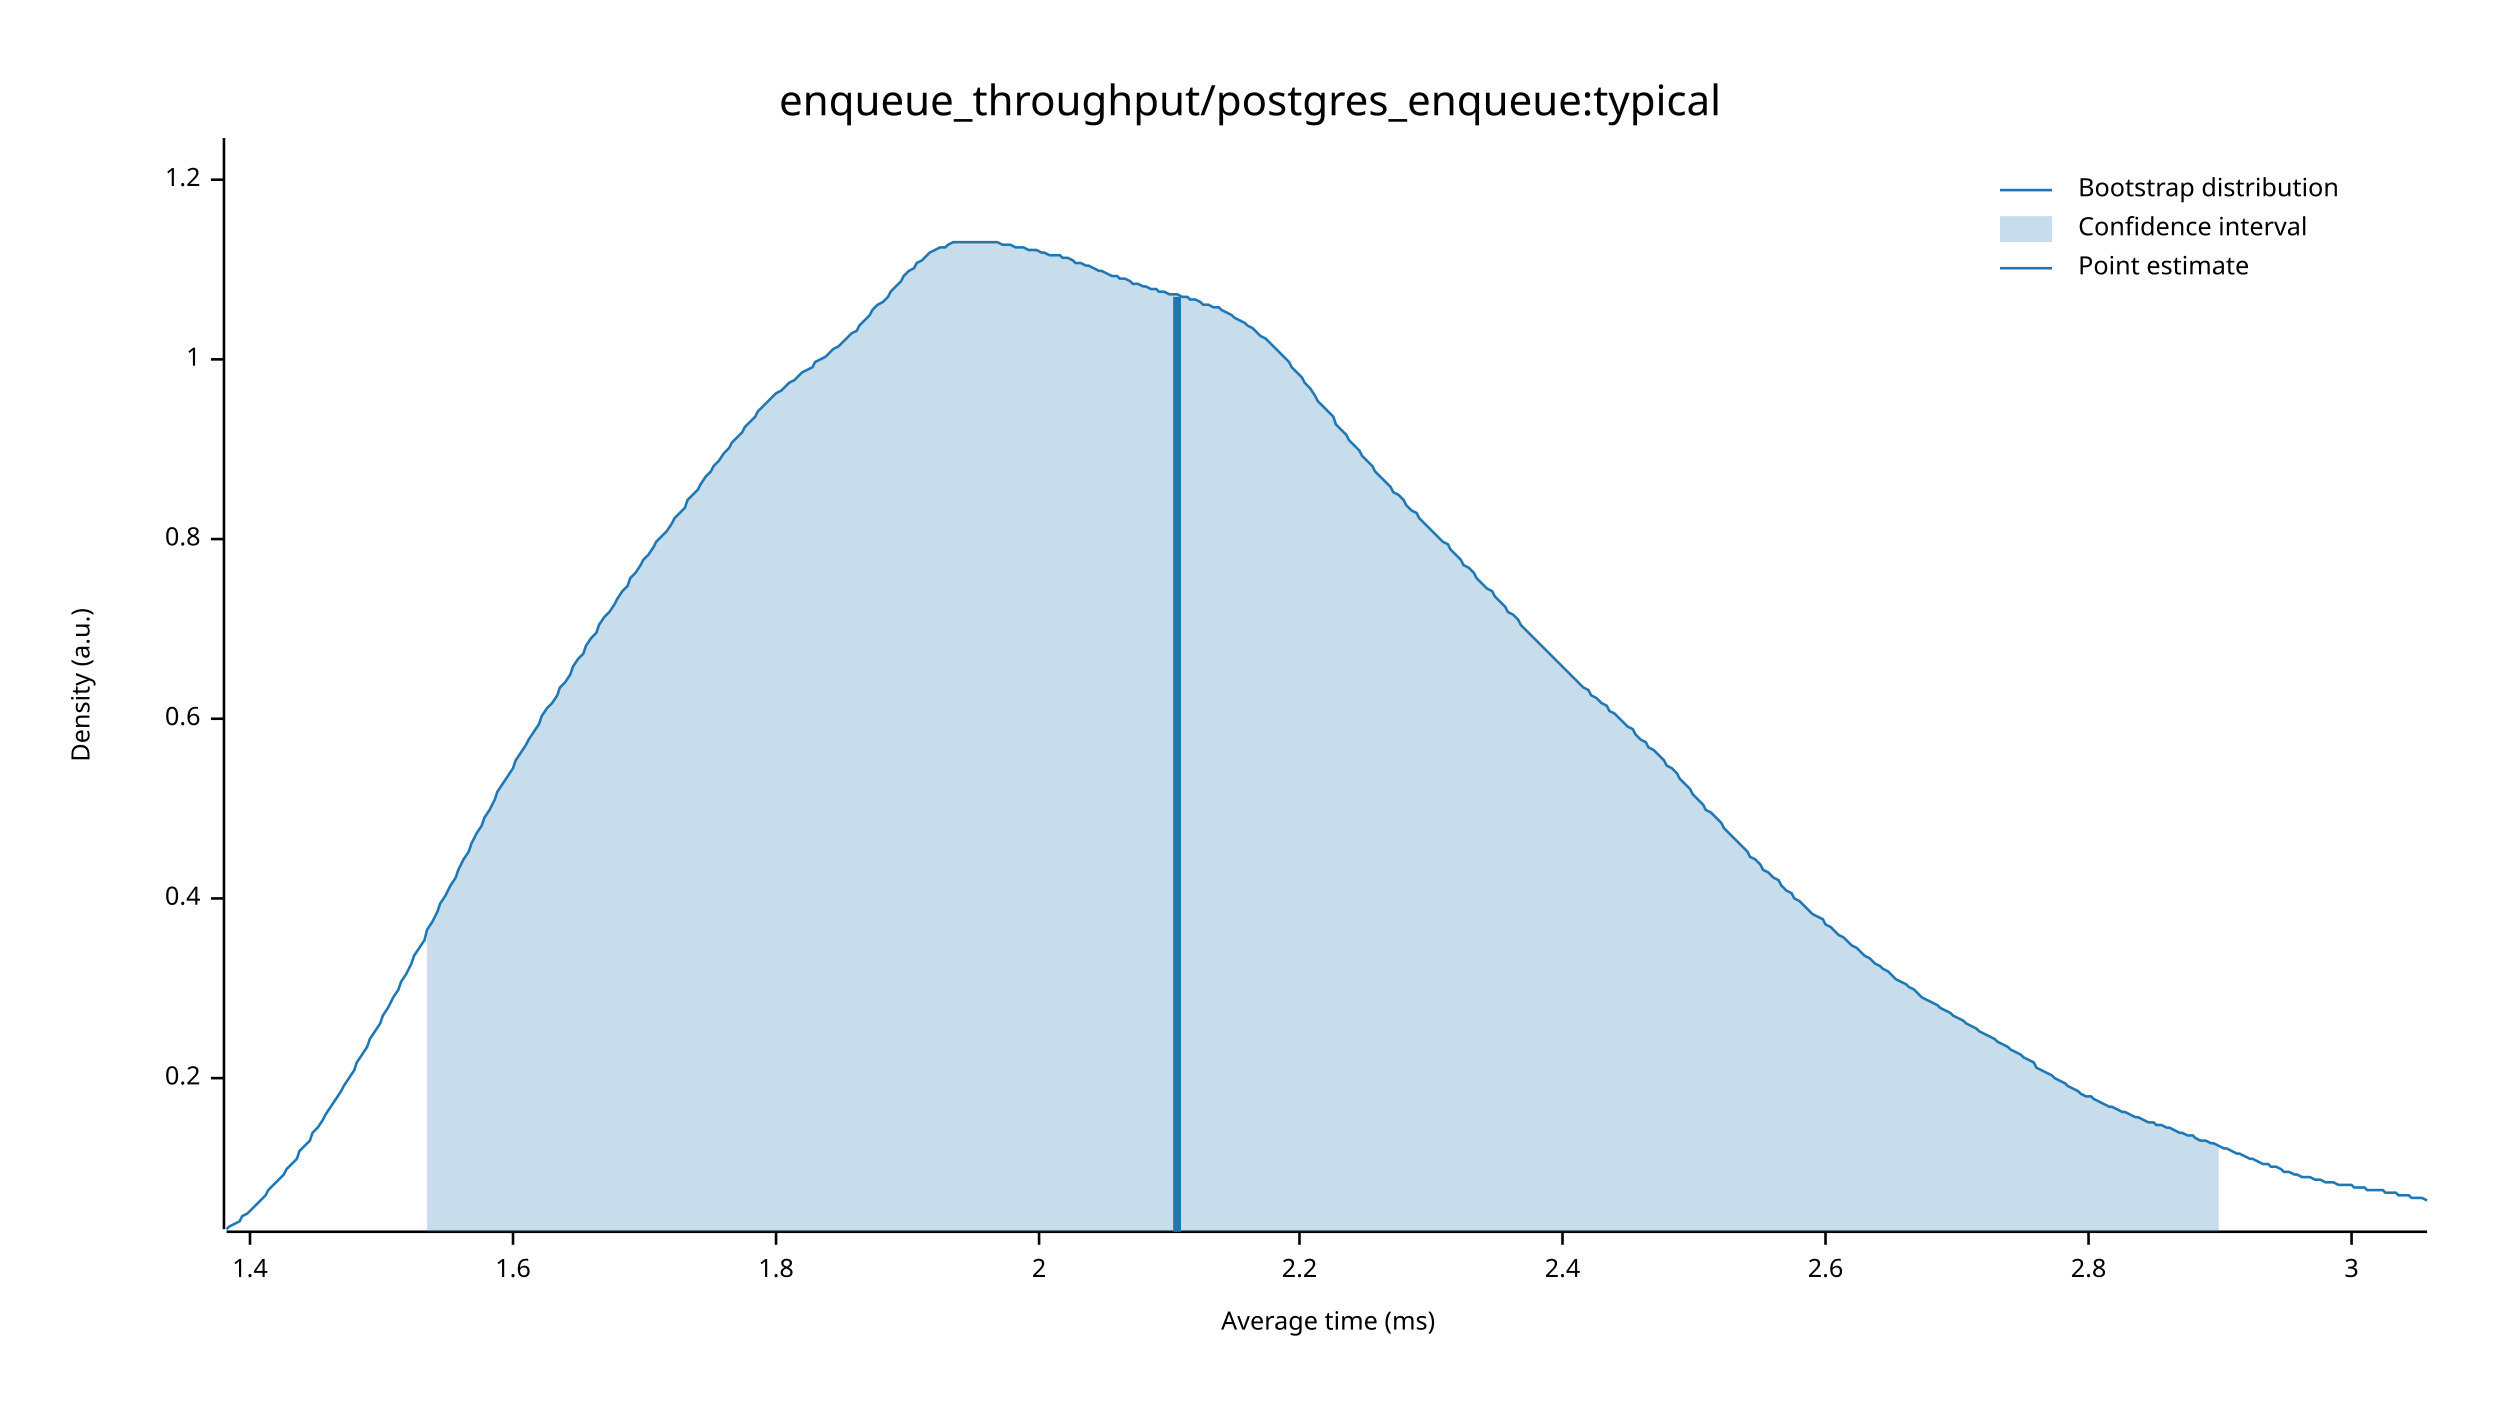
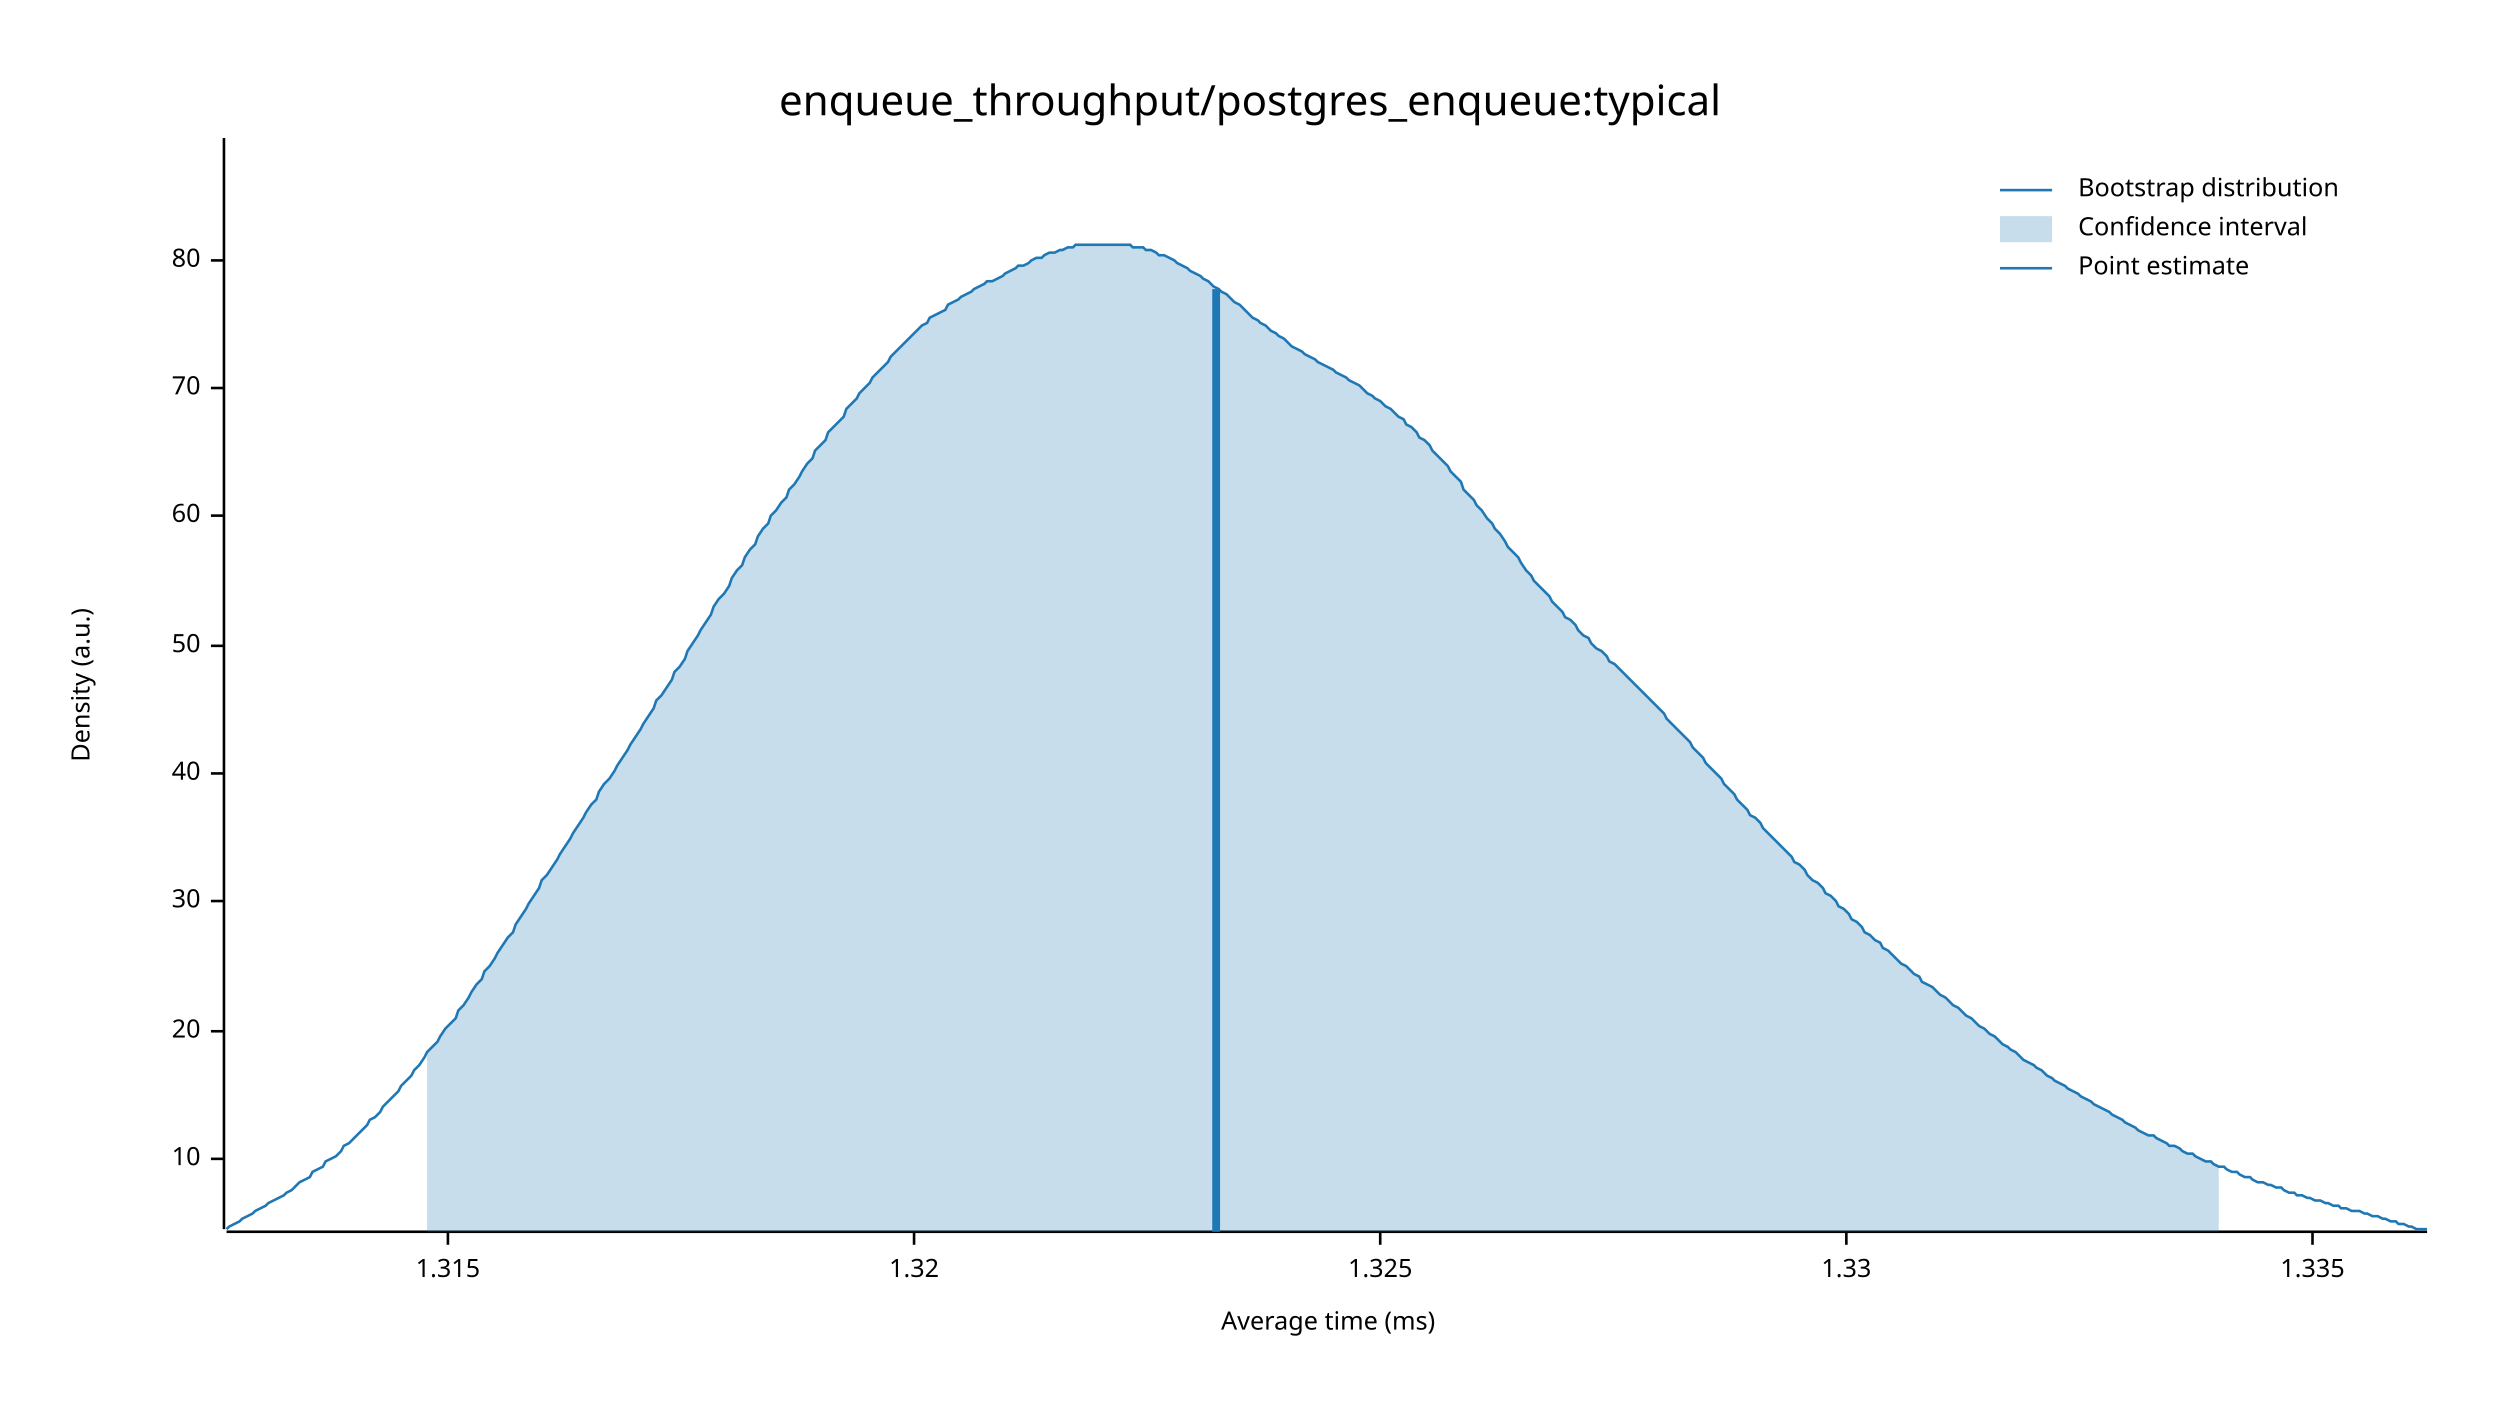
<svg xmlns="http://www.w3.org/2000/svg" width="960" height="540" viewBox="0 0 960 540">
  <text x="480" y="32" dy="0.76em" text-anchor="middle" font-family="sans-serif" font-size="16.129" opacity="1" fill="#000000">
enqueue_throughput/postgres_enqueue:typical
</text>
  <text x="27" y="263" dy="0.76em" text-anchor="middle" font-family="sans-serif" font-size="9.677" opacity="1" fill="#000000" transform="rotate(270, 27, 263)">
Density (a.u.)
</text>
  <text x="510" y="513" dy="-0.5ex" text-anchor="middle" font-family="sans-serif" font-size="9.677" opacity="1" fill="#000000">
Average time (ms)
</text>
  <polyline fill="none" opacity="1" stroke="#000000" stroke-width="1" points="86,53 86,472 " />
-   <text x="77" y="414" dy="0.5ex" text-anchor="end" font-family="sans-serif" font-size="9.677" opacity="1" fill="#000000">
- 0.2
+   <text x="77" y="445" dy="0.5ex" text-anchor="end" font-family="sans-serif" font-size="9.677" opacity="1" fill="#000000">
+ 10
</text>
-   <polyline fill="none" opacity="1" stroke="#000000" stroke-width="1" points="81,414 86,414 " />
-   <text x="77" y="345" dy="0.5ex" text-anchor="end" font-family="sans-serif" font-size="9.677" opacity="1" fill="#000000">
- 0.4
+   <polyline fill="none" opacity="1" stroke="#000000" stroke-width="1" points="81,445 86,445 " />
+   <text x="77" y="396" dy="0.5ex" text-anchor="end" font-family="sans-serif" font-size="9.677" opacity="1" fill="#000000">
+ 20
</text>
-   <polyline fill="none" opacity="1" stroke="#000000" stroke-width="1" points="81,345 86,345 " />
-   <text x="77" y="276" dy="0.5ex" text-anchor="end" font-family="sans-serif" font-size="9.677" opacity="1" fill="#000000">
- 0.6
+   <polyline fill="none" opacity="1" stroke="#000000" stroke-width="1" points="81,396 86,396 " />
+   <text x="77" y="346" dy="0.5ex" text-anchor="end" font-family="sans-serif" font-size="9.677" opacity="1" fill="#000000">
+ 30
</text>
-   <polyline fill="none" opacity="1" stroke="#000000" stroke-width="1" points="81,276 86,276 " />
-   <text x="77" y="207" dy="0.5ex" text-anchor="end" font-family="sans-serif" font-size="9.677" opacity="1" fill="#000000">
- 0.8
+   <polyline fill="none" opacity="1" stroke="#000000" stroke-width="1" points="81,346 86,346 " />
+   <text x="77" y="297" dy="0.5ex" text-anchor="end" font-family="sans-serif" font-size="9.677" opacity="1" fill="#000000">
+ 40
</text>
-   <polyline fill="none" opacity="1" stroke="#000000" stroke-width="1" points="81,207 86,207 " />
-   <text x="77" y="138" dy="0.5ex" text-anchor="end" font-family="sans-serif" font-size="9.677" opacity="1" fill="#000000">
- 1
+   <polyline fill="none" opacity="1" stroke="#000000" stroke-width="1" points="81,297 86,297 " />
+   <text x="77" y="248" dy="0.5ex" text-anchor="end" font-family="sans-serif" font-size="9.677" opacity="1" fill="#000000">
+ 50
</text>
-   <polyline fill="none" opacity="1" stroke="#000000" stroke-width="1" points="81,138 86,138 " />
-   <text x="77" y="69" dy="0.5ex" text-anchor="end" font-family="sans-serif" font-size="9.677" opacity="1" fill="#000000">
- 1.2
+   <polyline fill="none" opacity="1" stroke="#000000" stroke-width="1" points="81,248 86,248 " />
+   <text x="77" y="198" dy="0.5ex" text-anchor="end" font-family="sans-serif" font-size="9.677" opacity="1" fill="#000000">
+ 60
</text>
-   <polyline fill="none" opacity="1" stroke="#000000" stroke-width="1" points="81,69 86,69 " />
+   <polyline fill="none" opacity="1" stroke="#000000" stroke-width="1" points="81,198 86,198 " />
+   <text x="77" y="149" dy="0.5ex" text-anchor="end" font-family="sans-serif" font-size="9.677" opacity="1" fill="#000000">
+ 70
+ </text>
+   <polyline fill="none" opacity="1" stroke="#000000" stroke-width="1" points="81,149 86,149 " />
+   <text x="77" y="100" dy="0.5ex" text-anchor="end" font-family="sans-serif" font-size="9.677" opacity="1" fill="#000000">
+ 80
+ </text>
+   <polyline fill="none" opacity="1" stroke="#000000" stroke-width="1" points="81,100 86,100 " />
  <polyline fill="none" opacity="1" stroke="#000000" stroke-width="1" points="87,473 932,473 " />
-   <text x="96" y="483" dy="0.76em" text-anchor="middle" font-family="sans-serif" font-size="9.677" opacity="1" fill="#000000">
- 1.4
+   <text x="172" y="483" dy="0.76em" text-anchor="middle" font-family="sans-serif" font-size="9.677" opacity="1" fill="#000000">
+ 1.315
</text>
-   <polyline fill="none" opacity="1" stroke="#000000" stroke-width="1" points="96,473 96,478 " />
-   <text x="197" y="483" dy="0.76em" text-anchor="middle" font-family="sans-serif" font-size="9.677" opacity="1" fill="#000000">
- 1.6
+   <polyline fill="none" opacity="1" stroke="#000000" stroke-width="1" points="172,473 172,478 " />
+   <text x="351" y="483" dy="0.76em" text-anchor="middle" font-family="sans-serif" font-size="9.677" opacity="1" fill="#000000">
+ 1.32
</text>
-   <polyline fill="none" opacity="1" stroke="#000000" stroke-width="1" points="197,473 197,478 " />
-   <text x="298" y="483" dy="0.76em" text-anchor="middle" font-family="sans-serif" font-size="9.677" opacity="1" fill="#000000">
- 1.8
+   <polyline fill="none" opacity="1" stroke="#000000" stroke-width="1" points="351,473 351,478 " />
+   <text x="530" y="483" dy="0.76em" text-anchor="middle" font-family="sans-serif" font-size="9.677" opacity="1" fill="#000000">
+ 1.325
</text>
-   <polyline fill="none" opacity="1" stroke="#000000" stroke-width="1" points="298,473 298,478 " />
-   <text x="399" y="483" dy="0.76em" text-anchor="middle" font-family="sans-serif" font-size="9.677" opacity="1" fill="#000000">
- 2
+   <polyline fill="none" opacity="1" stroke="#000000" stroke-width="1" points="530,473 530,478 " />
+   <text x="709" y="483" dy="0.76em" text-anchor="middle" font-family="sans-serif" font-size="9.677" opacity="1" fill="#000000">
+ 1.33
</text>
-   <polyline fill="none" opacity="1" stroke="#000000" stroke-width="1" points="399,473 399,478 " />
-   <text x="499" y="483" dy="0.76em" text-anchor="middle" font-family="sans-serif" font-size="9.677" opacity="1" fill="#000000">
- 2.2
+   <polyline fill="none" opacity="1" stroke="#000000" stroke-width="1" points="709,473 709,478 " />
+   <text x="888" y="483" dy="0.76em" text-anchor="middle" font-family="sans-serif" font-size="9.677" opacity="1" fill="#000000">
+ 1.335
</text>
-   <polyline fill="none" opacity="1" stroke="#000000" stroke-width="1" points="499,473 499,478 " />
-   <text x="600" y="483" dy="0.76em" text-anchor="middle" font-family="sans-serif" font-size="9.677" opacity="1" fill="#000000">
- 2.4
- </text>
-   <polyline fill="none" opacity="1" stroke="#000000" stroke-width="1" points="600,473 600,478 " />
-   <text x="701" y="483" dy="0.76em" text-anchor="middle" font-family="sans-serif" font-size="9.677" opacity="1" fill="#000000">
- 2.6
- </text>
-   <polyline fill="none" opacity="1" stroke="#000000" stroke-width="1" points="701,473 701,478 " />
-   <text x="802" y="483" dy="0.76em" text-anchor="middle" font-family="sans-serif" font-size="9.677" opacity="1" fill="#000000">
- 2.8
- </text>
-   <polyline fill="none" opacity="1" stroke="#000000" stroke-width="1" points="802,473 802,478 " />
-   <text x="903" y="483" dy="0.76em" text-anchor="middle" font-family="sans-serif" font-size="9.677" opacity="1" fill="#000000">
- 3
- </text>
-   <polyline fill="none" opacity="1" stroke="#000000" stroke-width="1" points="903,473 903,478 " />
-   <polyline fill="none" opacity="1" stroke="#1F78B4" stroke-width="1" points="87,472 88,471 90,470 92,469 93,467 95,466 97,464 98,463 100,461 102,459 103,457 105,455 107,453 109,451 110,449 112,447 114,445 115,442 117,440 119,438 120,435 122,433 124,430 125,428 127,425 129,422 131,419 132,417 134,414 136,411 137,408 139,405 141,402 142,399 144,396 146,393 147,390 149,387 151,383 153,380 154,377 156,374 158,370 159,367 161,364 163,361 164,357 166,354 168,350 169,347 171,344 173,340 175,337 176,334 178,330 180,327 181,324 183,320 185,317 186,314 188,311 190,307 191,304 193,301 195,298 197,295 198,292 200,289 202,286 203,284 205,281 207,278 208,275 210,272 212,270 214,267 215,264 217,262 219,259 220,256 222,253 224,251 225,248 227,245 229,243 230,240 232,237 234,235 236,232 237,230 239,227 241,225 242,222 244,220 246,217 247,215 249,213 251,210 252,208 254,206 256,204 258,201 259,199 261,197 263,195 264,192 266,190 268,188 269,186 271,183 273,181 274,179 276,177 278,174 280,172 281,170 283,168 285,166 286,164 288,162 290,160 291,158 293,156 295,154 296,153 298,151 300,150 302,148 303,147 305,146 307,144 308,143 310,142 312,141 313,139 315,138 317,137 318,136 320,134 322,133 324,131 325,130 327,128 329,127 330,125 332,123 334,121 335,119 337,117 339,116 341,114 342,112 344,110 346,108 347,106 349,104 351,103 352,101 354,100 356,98 357,97 359,96 361,95 363,95 364,94 366,93 368,93 369,93 371,93 373,93 374,93 376,93 378,93 379,93 381,93 383,93 385,94 386,94 388,94 390,95 391,95 393,95 395,96 396,96 398,96 400,97 401,97 403,98 405,98 407,98 408,99 410,99 412,100 413,101 415,101 417,102 418,102 420,103 422,104 423,104 425,105 427,106 429,106 430,107 432,107 434,108 435,109 437,109 439,110 440,110 442,111 444,111 445,112 447,112 449,113 451,113 452,113 454,114 456,114 457,115 459,115 461,116 462,117 464,117 466,118 468,118 469,119 471,120 473,121 474,122 476,123 478,124 479,125 481,126 483,128 484,129 486,130 488,132 490,134 491,135 493,137 495,139 496,141 498,143 500,145 501,147 503,149 505,152 506,154 508,156 510,158 512,160 513,163 515,165 517,167 518,169 520,171 522,173 523,175 525,177 527,179 528,181 530,183 532,185 534,187 535,189 537,190 539,192 540,194 542,196 544,197 545,199 547,201 549,203 550,204 552,206 554,208 556,209 557,211 559,213 561,215 562,217 564,218 566,220 567,222 569,224 571,226 573,227 574,229 576,231 578,233 579,235 581,236 583,238 584,240 586,242 588,244 589,245 591,247 593,249 595,251 596,252 598,254 600,256 601,257 603,259 605,261 606,262 608,264 610,265 611,267 613,268 615,270 617,271 618,273 620,274 622,276 623,277 625,279 627,280 628,282 630,284 632,285 633,287 635,288 637,290 639,292 640,294 642,295 644,297 645,299 647,301 649,303 650,305 652,307 654,309 655,311 657,312 659,314 661,316 662,318 664,320 666,322 667,323 669,325 671,327 672,329 674,330 676,332 677,334 679,335 681,337 683,338 684,340 686,342 688,343 689,345 691,346 693,348 694,349 696,351 698,352 700,353 701,355 703,356 705,358 706,359 708,360 710,362 711,363 713,364 715,366 716,367 718,368 720,370 722,371 723,372 725,373 727,375 728,376 730,377 732,378 733,379 735,380 737,382 738,383 740,384 742,385 744,386 745,387 747,388 749,389 750,390 752,391 754,392 755,393 757,394 759,395 760,396 762,397 764,398 766,399 767,400 769,401 771,402 772,403 774,404 776,405 777,406 779,407 781,408 782,410 784,411 786,412 788,413 789,414 791,415 793,416 794,417 796,418 798,419 799,420 801,421 803,421 804,422 806,423 808,424 810,425 811,425 813,426 815,427 816,427 818,428 820,429 821,429 823,430 825,431 827,431 828,432 830,432 832,433 833,433 835,434 837,435 838,435 840,436 842,436 843,437 845,438 847,438 849,439 850,439 852,440 854,441 855,441 857,442 859,443 860,443 862,444 864,445 865,445 867,446 869,447 871,447 872,448 874,448 876,449 877,450 879,450 881,451 882,451 884,452 886,452 887,452 889,453 891,453 893,454 894,454 896,454 898,455 899,455 901,455 903,455 904,456 906,456 908,456 909,457 911,457 913,457 915,457 916,458 918,458 920,458 921,459 923,459 925,459 926,460 928,460 930,460 932,461 " />
-   <polygon opacity="0.25" fill="#1F78B4" points="164,357 166,354 168,350 169,347 171,344 173,340 175,337 176,334 178,330 180,327 181,324 183,320 185,317 186,314 188,311 190,307 191,304 193,301 195,298 197,295 198,292 200,289 202,286 203,284 205,281 207,278 208,275 210,272 212,270 214,267 215,264 217,262 219,259 220,256 222,253 224,251 225,248 227,245 229,243 230,240 232,237 234,235 236,232 237,230 239,227 241,225 242,222 244,220 246,217 247,215 249,213 251,210 252,208 254,206 256,204 258,201 259,199 261,197 263,195 264,192 266,190 268,188 269,186 271,183 273,181 274,179 276,177 278,174 280,172 281,170 283,168 285,166 286,164 288,162 290,160 291,158 293,156 295,154 296,153 298,151 300,150 302,148 303,147 305,146 307,144 308,143 310,142 312,141 313,139 315,138 317,137 318,136 320,134 322,133 324,131 325,130 327,128 329,127 330,125 332,123 334,121 335,119 337,117 339,116 341,114 342,112 344,110 346,108 347,106 349,104 351,103 352,101 354,100 356,98 357,97 359,96 361,95 363,95 364,94 366,93 368,93 369,93 371,93 373,93 374,93 376,93 378,93 379,93 381,93 383,93 385,94 386,94 388,94 390,95 391,95 393,95 395,96 396,96 398,96 400,97 401,97 403,98 405,98 407,98 408,99 410,99 412,100 413,101 415,101 417,102 418,102 420,103 422,104 423,104 425,105 427,106 429,106 430,107 432,107 434,108 435,109 437,109 439,110 440,110 442,111 444,111 445,112 447,112 449,113 451,113 452,113 454,114 456,114 457,115 459,115 461,116 462,117 464,117 466,118 468,118 469,119 471,120 473,121 474,122 476,123 478,124 479,125 481,126 483,128 484,129 486,130 488,132 490,134 491,135 493,137 495,139 496,141 498,143 500,145 501,147 503,149 505,152 506,154 508,156 510,158 512,160 513,163 515,165 517,167 518,169 520,171 522,173 523,175 525,177 527,179 528,181 530,183 532,185 534,187 535,189 537,190 539,192 540,194 542,196 544,197 545,199 547,201 549,203 550,204 552,206 554,208 556,209 557,211 559,213 561,215 562,217 564,218 566,220 567,222 569,224 571,226 573,227 574,229 576,231 578,233 579,235 581,236 583,238 584,240 586,242 588,244 589,245 591,247 593,249 595,251 596,252 598,254 600,256 601,257 603,259 605,261 606,262 608,264 610,265 611,267 613,268 615,270 617,271 618,273 620,274 622,276 623,277 625,279 627,280 628,282 630,284 632,285 633,287 635,288 637,290 639,292 640,294 642,295 644,297 645,299 647,301 649,303 650,305 652,307 654,309 655,311 657,312 659,314 661,316 662,318 664,320 666,322 667,323 669,325 671,327 672,329 674,330 676,332 677,334 679,335 681,337 683,338 684,340 686,342 688,343 689,345 691,346 693,348 694,349 696,351 698,352 700,353 701,355 703,356 705,358 706,359 708,360 710,362 711,363 713,364 715,366 716,367 718,368 720,370 722,371 723,372 725,373 727,375 728,376 730,377 732,378 733,379 735,380 737,382 738,383 740,384 742,385 744,386 745,387 747,388 749,389 750,390 752,391 754,392 755,393 757,394 759,395 760,396 762,397 764,398 766,399 767,400 769,401 771,402 772,403 774,404 776,405 777,406 779,407 781,408 782,410 784,411 786,412 788,413 789,414 791,415 793,416 794,417 796,418 798,419 799,420 801,421 803,421 804,422 806,423 808,424 810,425 811,425 813,426 815,427 816,427 818,428 820,429 821,429 823,430 825,431 827,431 828,432 830,432 832,433 833,433 835,434 837,435 838,435 840,436 842,436 843,437 845,438 847,438 849,439 850,439 852,440 852,473 164,473 " />
-   <polyline fill="none" opacity="1" stroke="#1F78B4" stroke-width="3" points="452,473 452,114 " />
+   <polyline fill="none" opacity="1" stroke="#000000" stroke-width="1" points="888,473 888,478 " />
+   <polyline fill="none" opacity="1" stroke="#1F78B4" stroke-width="1" points="87,472 88,471 90,470 92,469 93,468 95,467 97,466 98,465 100,464 102,463 103,462 105,461 107,460 109,459 110,458 112,457 114,455 115,454 117,453 119,452 120,450 122,449 124,448 125,446 127,445 129,444 131,442 132,440 134,439 136,437 137,436 139,434 141,432 142,430 144,429 146,427 147,425 149,423 151,421 153,419 154,417 156,415 158,413 159,411 161,409 163,406 164,404 166,402 168,400 169,398 171,395 173,393 175,391 176,388 178,386 180,383 181,381 183,378 185,376 186,373 188,371 190,368 191,366 193,363 195,360 197,358 198,355 200,352 202,349 203,347 205,344 207,341 208,338 210,336 212,333 214,330 215,328 217,325 219,322 220,320 222,317 224,314 225,312 227,309 229,307 230,304 232,301 234,299 236,296 237,294 239,291 241,288 242,286 244,283 246,280 247,278 249,275 251,272 252,269 254,267 256,264 258,261 259,258 261,256 263,253 264,250 266,247 268,244 269,242 271,239 273,236 274,233 276,230 278,228 280,225 281,222 283,219 285,217 286,214 288,211 290,209 291,206 293,203 295,201 296,198 298,196 300,193 302,191 303,188 305,186 307,183 308,181 310,178 312,176 313,173 315,171 317,169 318,166 320,164 322,162 324,160 325,157 327,155 329,153 330,151 332,149 334,147 335,145 337,143 339,141 341,139 342,137 344,135 346,133 347,132 349,130 351,128 352,127 354,125 356,124 357,122 359,121 361,120 363,119 364,117 366,116 368,115 369,114 371,113 373,112 374,111 376,110 378,109 379,108 381,108 383,107 385,106 386,105 388,104 390,103 391,102 393,102 395,101 396,100 398,99 400,99 401,98 403,97 405,97 407,96 408,96 410,95 412,95 413,94 415,94 417,94 418,94 420,94 422,94 423,94 425,94 427,94 429,94 430,94 432,94 434,94 435,95 437,95 439,95 440,96 442,96 444,97 445,98 447,98 449,99 451,100 452,101 454,102 456,103 457,104 459,105 461,106 462,107 464,108 466,110 468,111 469,112 471,113 473,115 474,116 476,117 478,119 479,120 481,122 483,123 484,124 486,125 488,127 490,128 491,129 493,130 495,132 496,133 498,134 500,135 501,136 503,137 505,138 506,139 508,140 510,141 512,142 513,143 515,144 517,145 518,146 520,147 522,148 523,149 525,151 527,152 528,153 530,154 532,156 534,157 535,158 537,160 539,161 540,163 542,164 544,166 545,168 547,169 549,171 550,173 552,175 554,177 556,179 557,181 559,183 561,185 562,188 564,190 566,192 567,194 569,196 571,199 573,201 574,203 576,205 578,208 579,210 581,212 583,214 584,216 586,219 588,221 589,223 591,225 593,227 595,229 596,231 598,233 600,235 601,237 603,238 605,240 606,242 608,244 610,245 611,247 613,249 615,250 617,252 618,254 620,255 622,257 623,258 625,260 627,262 628,263 630,265 632,267 633,268 635,270 637,272 639,274 640,276 642,278 644,280 645,281 647,283 649,285 650,287 652,289 654,291 655,293 657,295 659,297 661,299 662,301 664,303 666,305 667,307 669,309 671,311 672,313 674,314 676,316 677,318 679,320 681,322 683,324 684,325 686,327 688,329 689,331 691,332 693,334 694,336 696,338 698,339 700,341 701,343 703,344 705,346 706,348 708,349 710,351 711,353 713,354 715,356 716,358 718,359 720,361 722,362 723,364 725,365 727,367 728,368 730,370 732,371 733,372 735,374 737,375 738,377 740,378 742,379 744,381 745,382 747,383 749,385 750,386 752,387 754,389 755,390 757,391 759,393 760,394 762,395 764,397 766,398 767,399 769,401 771,402 772,403 774,404 776,406 777,407 779,408 781,409 782,410 784,411 786,413 788,414 789,415 791,416 793,417 794,418 796,419 798,420 799,421 801,422 803,423 804,424 806,425 808,426 810,427 811,428 813,429 815,430 816,431 818,432 820,433 821,434 823,435 825,436 827,436 828,437 830,438 832,439 833,440 835,440 837,441 838,442 840,443 842,443 843,444 845,445 847,446 849,446 850,447 852,448 854,448 855,449 857,450 859,450 860,451 862,452 864,452 865,453 867,454 869,454 871,455 872,455 874,456 876,456 877,457 879,458 881,458 882,459 884,459 886,460 887,460 889,461 891,461 893,462 894,462 896,463 898,463 899,464 901,464 903,465 904,465 906,465 908,466 909,466 911,467 913,467 915,468 916,468 918,469 920,469 921,470 923,470 925,471 926,471 928,472 930,472 932,472 " />
+   <polygon opacity="0.25" fill="#1F78B4" points="164,404 166,402 168,400 169,398 171,395 173,393 175,391 176,388 178,386 180,383 181,381 183,378 185,376 186,373 188,371 190,368 191,366 193,363 195,360 197,358 198,355 200,352 202,349 203,347 205,344 207,341 208,338 210,336 212,333 214,330 215,328 217,325 219,322 220,320 222,317 224,314 225,312 227,309 229,307 230,304 232,301 234,299 236,296 237,294 239,291 241,288 242,286 244,283 246,280 247,278 249,275 251,272 252,269 254,267 256,264 258,261 259,258 261,256 263,253 264,250 266,247 268,244 269,242 271,239 273,236 274,233 276,230 278,228 280,225 281,222 283,219 285,217 286,214 288,211 290,209 291,206 293,203 295,201 296,198 298,196 300,193 302,191 303,188 305,186 307,183 308,181 310,178 312,176 313,173 315,171 317,169 318,166 320,164 322,162 324,160 325,157 327,155 329,153 330,151 332,149 334,147 335,145 337,143 339,141 341,139 342,137 344,135 346,133 347,132 349,130 351,128 352,127 354,125 356,124 357,122 359,121 361,120 363,119 364,117 366,116 368,115 369,114 371,113 373,112 374,111 376,110 378,109 379,108 381,108 383,107 385,106 386,105 388,104 390,103 391,102 393,102 395,101 396,100 398,99 400,99 401,98 403,97 405,97 407,96 408,96 410,95 412,95 413,94 415,94 417,94 418,94 420,94 422,94 423,94 425,94 427,94 429,94 430,94 432,94 434,94 435,95 437,95 439,95 440,96 442,96 444,97 445,98 447,98 449,99 451,100 452,101 454,102 456,103 457,104 459,105 461,106 462,107 464,108 466,110 468,111 469,112 471,113 473,115 474,116 476,117 478,119 479,120 481,122 483,123 484,124 486,125 488,127 490,128 491,129 493,130 495,132 496,133 498,134 500,135 501,136 503,137 505,138 506,139 508,140 510,141 512,142 513,143 515,144 517,145 518,146 520,147 522,148 523,149 525,151 527,152 528,153 530,154 532,156 534,157 535,158 537,160 539,161 540,163 542,164 544,166 545,168 547,169 549,171 550,173 552,175 554,177 556,179 557,181 559,183 561,185 562,188 564,190 566,192 567,194 569,196 571,199 573,201 574,203 576,205 578,208 579,210 581,212 583,214 584,216 586,219 588,221 589,223 591,225 593,227 595,229 596,231 598,233 600,235 601,237 603,238 605,240 606,242 608,244 610,245 611,247 613,249 615,250 617,252 618,254 620,255 622,257 623,258 625,260 627,262 628,263 630,265 632,267 633,268 635,270 637,272 639,274 640,276 642,278 644,280 645,281 647,283 649,285 650,287 652,289 654,291 655,293 657,295 659,297 661,299 662,301 664,303 666,305 667,307 669,309 671,311 672,313 674,314 676,316 677,318 679,320 681,322 683,324 684,325 686,327 688,329 689,331 691,332 693,334 694,336 696,338 698,339 700,341 701,343 703,344 705,346 706,348 708,349 710,351 711,353 713,354 715,356 716,358 718,359 720,361 722,362 723,364 725,365 727,367 728,368 730,370 732,371 733,372 735,374 737,375 738,377 740,378 742,379 744,381 745,382 747,383 749,385 750,386 752,387 754,389 755,390 757,391 759,393 760,394 762,395 764,397 766,398 767,399 769,401 771,402 772,403 774,404 776,406 777,407 779,408 781,409 782,410 784,411 786,413 788,414 789,415 791,416 793,417 794,418 796,419 798,420 799,421 801,422 803,423 804,424 806,425 808,426 810,427 811,428 813,429 815,430 816,431 818,432 820,433 821,434 823,435 825,436 827,436 828,437 830,438 832,439 833,440 835,440 837,441 838,442 840,443 842,443 843,444 845,445 847,446 849,446 850,447 852,448 852,473 164,473 " />
+   <polyline fill="none" opacity="1" stroke="#1F78B4" stroke-width="3" points="467,473 467,111 " />
  <text x="798" y="68" dy="0.76em" text-anchor="start" font-family="sans-serif" font-size="9.677" opacity="1" fill="#000000">
Bootstrap distribution
</text>
  <text x="798" y="83" dy="0.76em" text-anchor="start" font-family="sans-serif" font-size="9.677" opacity="1" fill="#000000">
Confidence interval
</text>
  <text x="798" y="98" dy="0.76em" text-anchor="start" font-family="sans-serif" font-size="9.677" opacity="1" fill="#000000">
Point estimate
</text>
  <polyline fill="none" opacity="1" stroke="#1F78B4" stroke-width="1" points="768,73 788,73 " />
  <rect x="768" y="83" width="20" height="10" opacity="0.25" fill="#1F78B4" stroke="none" />
  <polyline fill="none" opacity="1" stroke="#1F78B4" stroke-width="1" points="768,103 788,103 " />
</svg>
